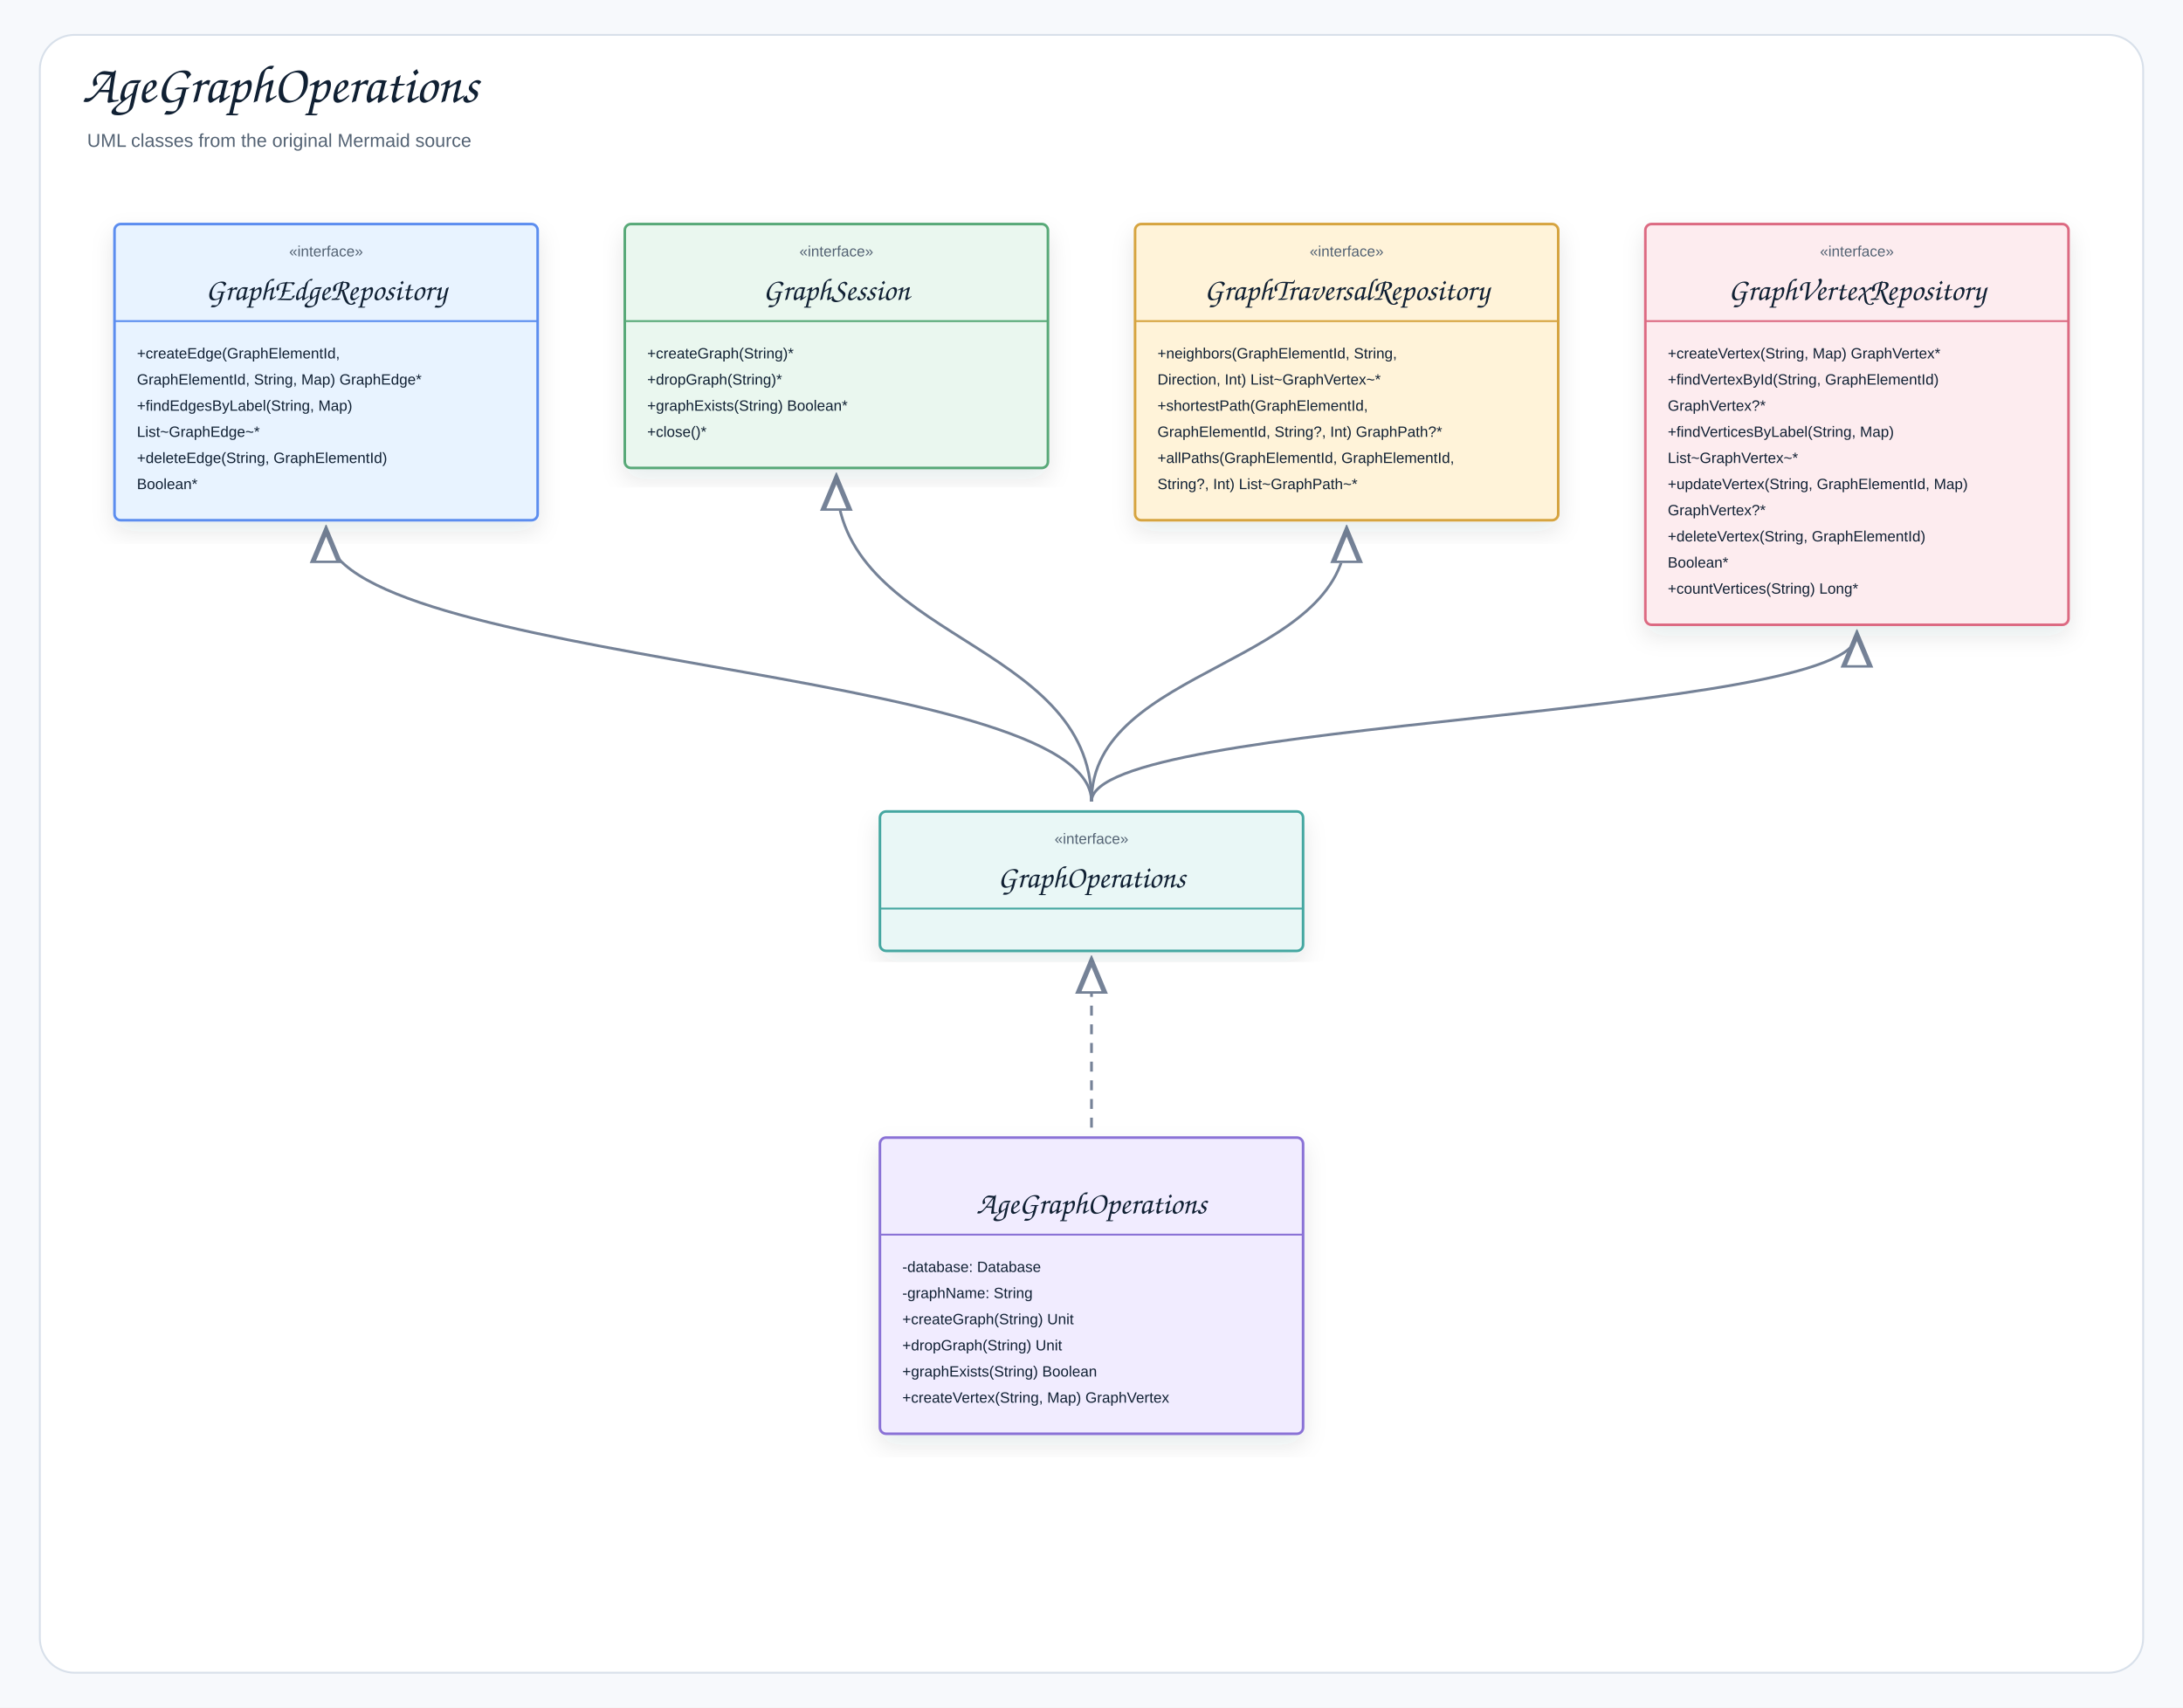
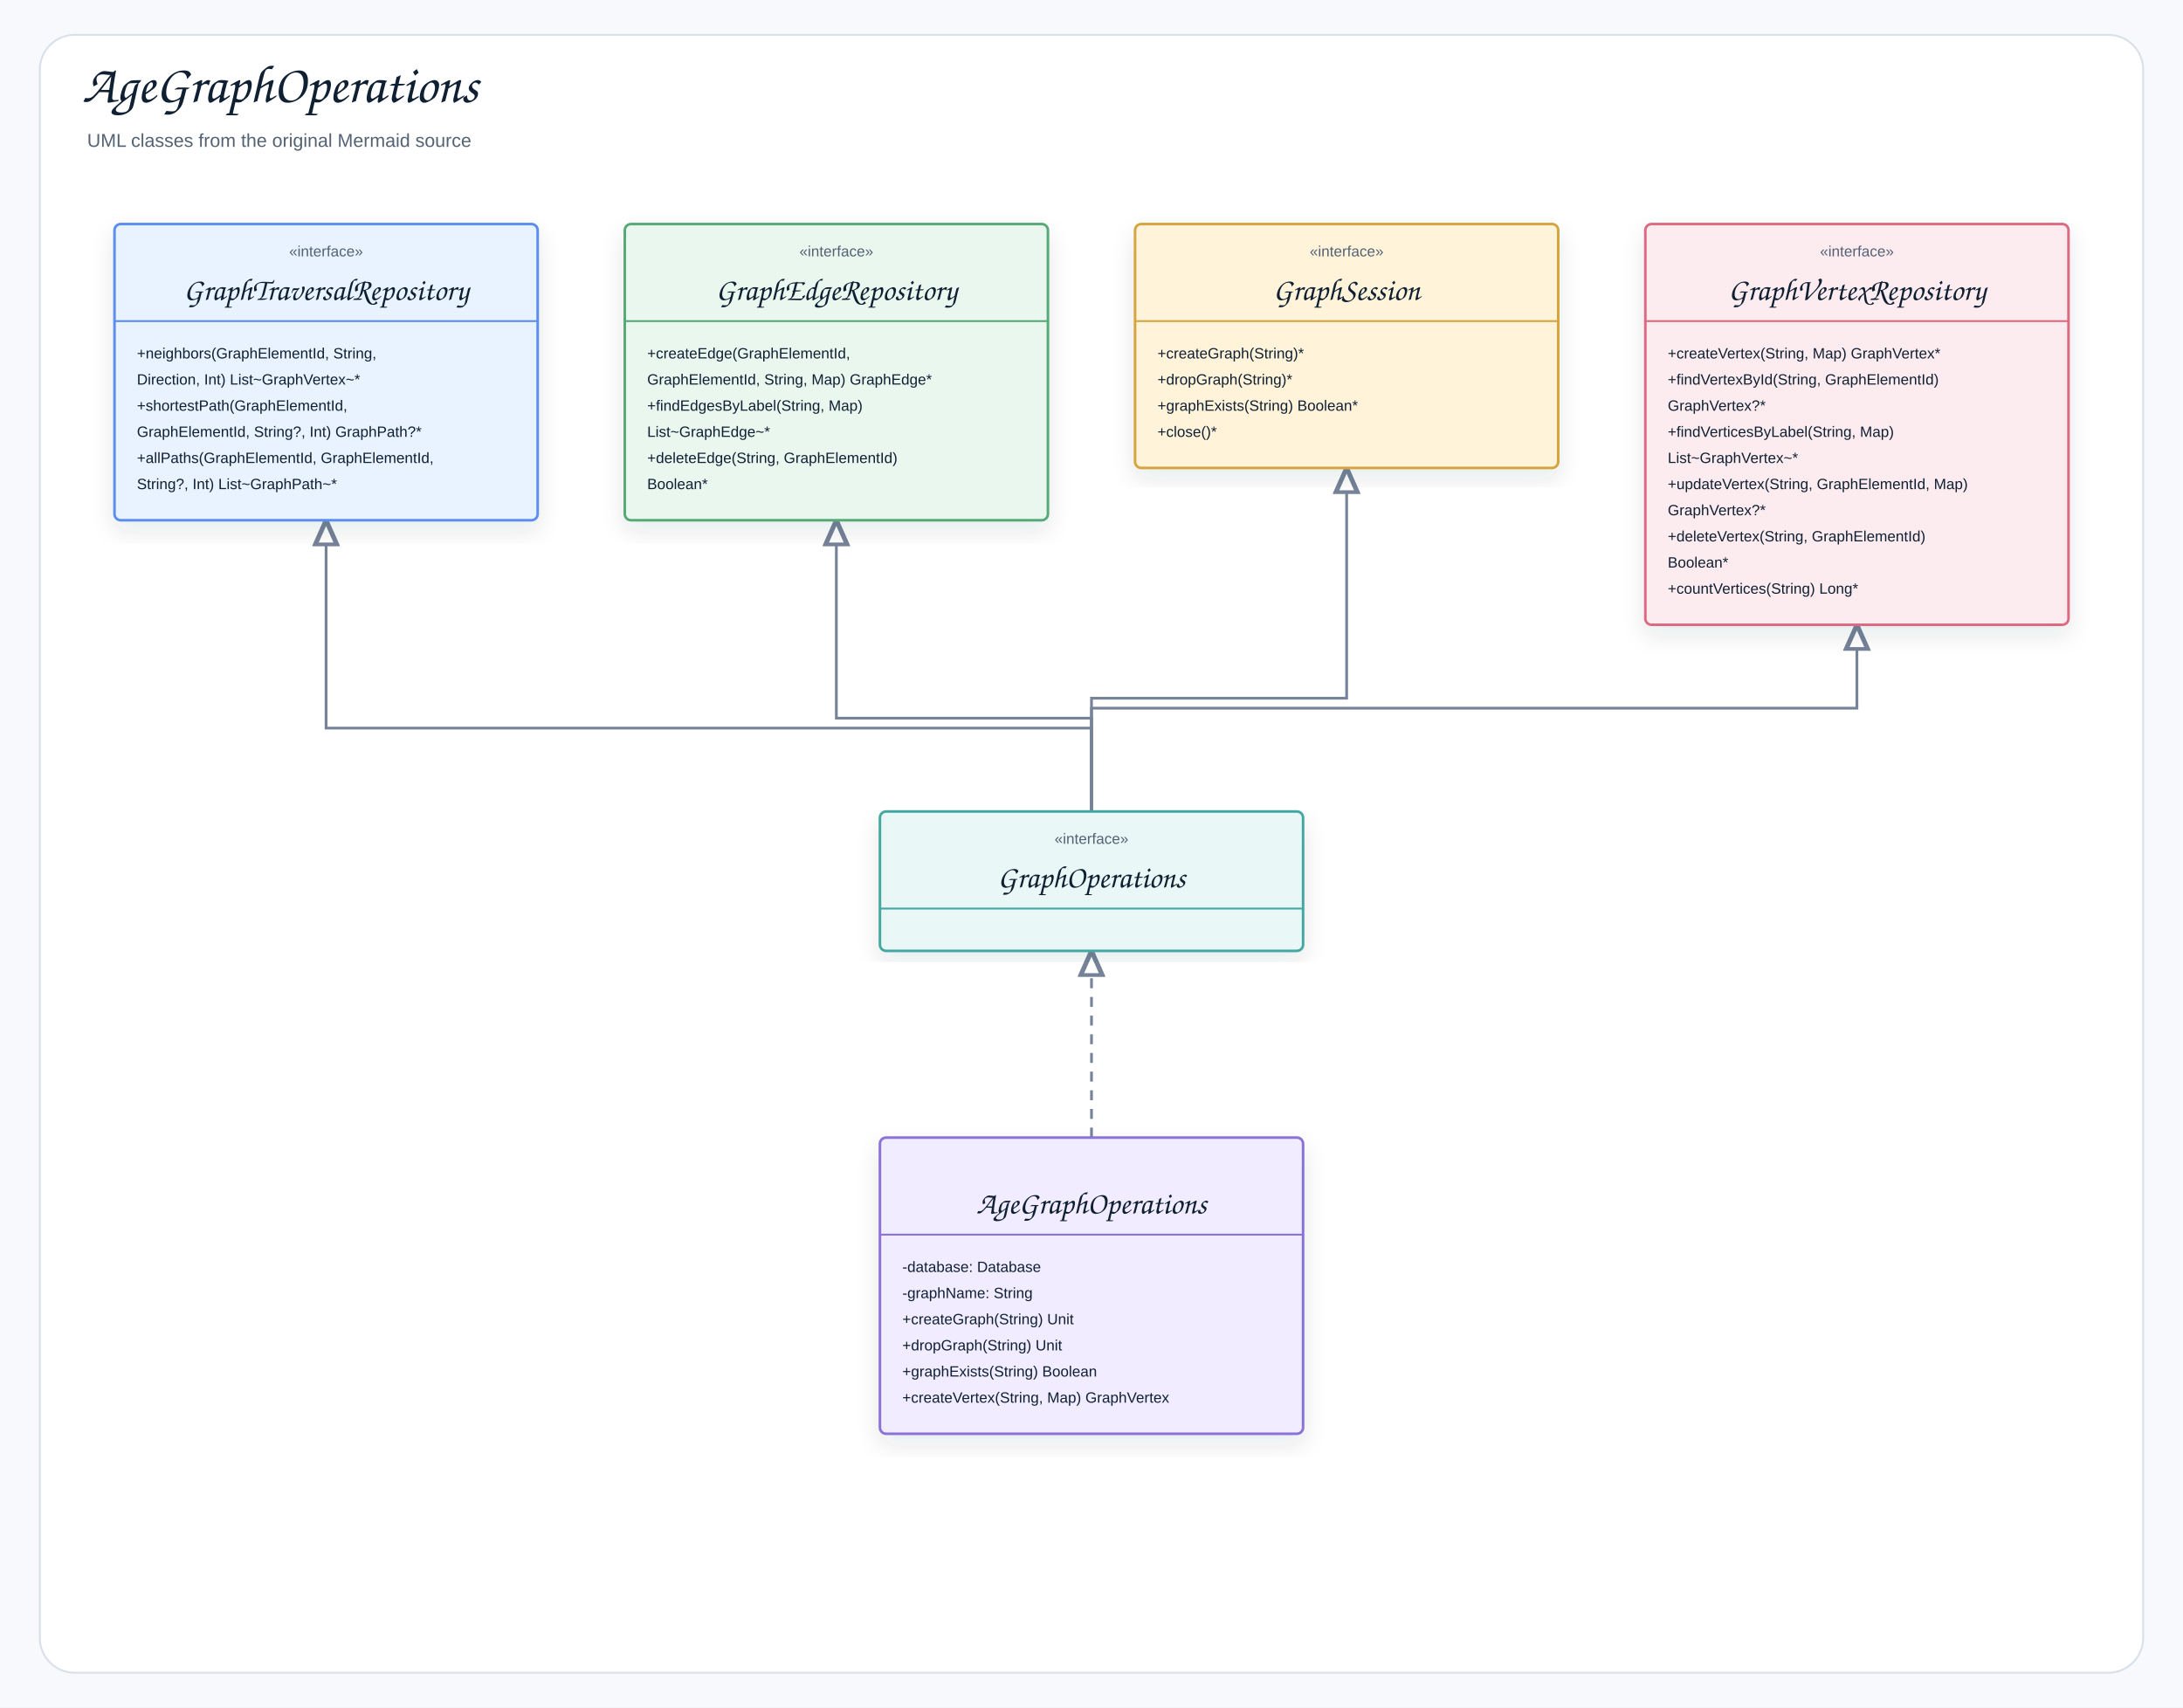
<svg xmlns="http://www.w3.org/2000/svg" width="1754" height="1372" viewBox="0 0 1754 1372" role="img" aria-label="AgeGraphOperations">
  <defs>
    <filter id="shadow" x="-8%" y="-8%" width="116%" height="116%">
      <feDropShadow dx="0" dy="8" stdDeviation="9" flood-color="#1f2937" flood-opacity="0.10" />
    </filter>
-     <marker id="openArrow" markerWidth="12" markerHeight="10" refX="10" refY="5" orient="auto" markerUnits="strokeWidth">
-       <path d="M 1 1 L 10 5 L 1 9" fill="none" stroke="#758297" stroke-width="1.8" stroke-linecap="round" stroke-linejoin="round" />
+     <marker id="openArrow" markerWidth="10" markerHeight="8" refX="8.5" refY="4" orient="auto" markerUnits="strokeWidth">
+       <path d="M 1 1 L 8.5 4 L 1 7" fill="none" stroke="#758297" stroke-width="1.7" stroke-linecap="round" stroke-linejoin="round" />
    </marker>
-     <marker id="inherit" markerWidth="14" markerHeight="12" refX="12" refY="6" orient="auto" markerUnits="strokeWidth">
-       <path d="M 0 1 L 12 6 L 0 11 Z" fill="#ffffff" stroke="#758297" stroke-width="1.8" />
+     <marker id="inherit" markerWidth="11" markerHeight="10" refX="9.5" refY="5" orient="auto" markerUnits="strokeWidth">
+       <path d="M 0.5 1 L 9.5 5 L 0.5 9 Z" fill="#ffffff" stroke="#758297" stroke-width="1.7" />
    </marker>
    <style>
    .canvas{fill:#f7f9fc}.frame{fill:#fff;stroke:#d8e0ea;stroke-width:1.5}
    .title{font-family:"Architects Daughter","Comic Sans MS","Comic Sans",cursive;font-size:43px;font-weight:400;fill:#102033}
    .subtitle{font-family:"Comic Sans MS","Comic Sans","Comic Neue",Arial,sans-serif;font-size:15px;font-weight:400;fill:#536273}
    .label{font-family:"Architects Daughter","Comic Sans MS","Comic Sans",cursive;font-size:25px;font-weight:400;fill:#102033}
    .smallLabel{font-family:"Architects Daughter","Comic Sans MS","Comic Sans",cursive;font-size:21px;font-weight:400;fill:#102033}
    .mono{font-family:"Comic Sans MS","Comic Sans","Comic Neue",Arial,sans-serif;font-size:12px;font-weight:400;fill:#102033}
    .small{font-family:"Comic Sans MS","Comic Sans","Comic Neue",Arial,sans-serif;font-size:12px;font-weight:400;fill:#536273}
    .strong{font-family:"Comic Sans MS","Comic Sans","Comic Neue",Arial,sans-serif;font-size:13px;font-weight:400;fill:#102033}
    .card{stroke-width:2.1;filter:url(#shadow)}.compartment{stroke-width:1.5;fill:none}
    .line{stroke:#758297;stroke-width:2.1;fill:none;marker-end:url(#openArrow)}
    .plainLine{stroke:#758297;stroke-width:2.1;fill:none}
    .dashed{stroke:#758297;stroke-width:2.1;stroke-dasharray:7 6;fill:none;marker-end:url(#openArrow)}
    .inheritLine{stroke:#758297;stroke-width:2.2;fill:none;marker-end:url(#inherit)}
    .implLine{stroke:#758297;stroke-width:2.2;stroke-dasharray:8 7;fill:none;marker-end:url(#inherit)}
  </style>
  </defs>
  <rect class="canvas" width="1754" height="1372" />
  <rect class="frame" x="32" y="28" width="1690" height="1316" rx="28" />
  <text class="title" x="66" y="82">AgeGraphOperations</text>
  <text class="subtitle" x="70" y="118">UML classes from the original Mermaid source</text>
-   <path class="implLine" d="M877 906 C877 839 877 839 877 772" />
-   <path class="inheritLine" d="M877 644 C877 535 1082 535 1082 426" />
-   <path class="inheritLine" d="M877 644 C877 535 262 535 262 426" />
-   <path class="inheritLine" d="M877 644 C877 577 1492 577 1492 510" />
-   <path class="inheritLine" d="M877 644 C877 514 672 514 672 384" />
+   <path class="implLine" d="M877 914 L877 764" />
+   <path class="inheritLine" d="M877 652 L877 585 L262 585 L262 418" />
+   <path class="inheritLine" d="M877 652 L877 577 L672 577 L672 418" />
+   <path class="inheritLine" d="M877 652 L877 569 L1492 569 L1492 502" />
+   <path class="inheritLine" d="M877 652 L877 561 L1082 561 L1082 376" />
  <g transform="translate(92,180)">
    <rect class="card" x="0" y="0" width="340" height="238" rx="5" fill="#E8F3FF" stroke="#5B8DEF" />
    <line class="compartment" x1="0" y1="78" x2="340" y2="78" stroke="#5B8DEF" />
+     <text class="small" x="170" y="26" text-anchor="middle">«interface»</text>
+     <text class="label" x="170" y="61" text-anchor="middle">GraphTraversalRepository</text>
+     <text class="mono" x="18" y="108">+neighbors(GraphElementId, String,</text>
+     <text class="mono" x="18" y="129">Direction, Int) List~GraphVertex~*</text>
+     <text class="mono" x="18" y="150">+shortestPath(GraphElementId,</text>
+     <text class="mono" x="18" y="171">GraphElementId, String?, Int) GraphPath?*</text>
+     <text class="mono" x="18" y="192">+allPaths(GraphElementId, GraphElementId,</text>
+     <text class="mono" x="18" y="213">String?, Int) List~GraphPath~*</text>
+   </g>
+   <g transform="translate(502,180)">
+     <rect class="card" x="0" y="0" width="340" height="238" rx="5" fill="#EAF7EF" stroke="#58A978" />
+     <line class="compartment" x1="0" y1="78" x2="340" y2="78" stroke="#58A978" />
    <text class="small" x="170" y="26" text-anchor="middle">«interface»</text>
    <text class="label" x="170" y="61" text-anchor="middle">GraphEdgeRepository</text>
    <text class="mono" x="18" y="108">+createEdge(GraphElementId,</text>
    <text class="mono" x="18" y="129">GraphElementId, String, Map) GraphEdge*</text>
    <text class="mono" x="18" y="150">+findEdgesByLabel(String, Map)</text>
    <text class="mono" x="18" y="171">List~GraphEdge~*</text>
    <text class="mono" x="18" y="192">+deleteEdge(String, GraphElementId)</text>
    <text class="mono" x="18" y="213">Boolean*</text>
  </g>
-   <g transform="translate(502,180)">
-     <rect class="card" x="0" y="0" width="340" height="196" rx="5" fill="#EAF7EF" stroke="#58A978" />
-     <line class="compartment" x1="0" y1="78" x2="340" y2="78" stroke="#58A978" />
+   <g transform="translate(912,180)">
+     <rect class="card" x="0" y="0" width="340" height="196" rx="5" fill="#FFF3D9" stroke="#D6A441" />
+     <line class="compartment" x1="0" y1="78" x2="340" y2="78" stroke="#D6A441" />
    <text class="small" x="170" y="26" text-anchor="middle">«interface»</text>
    <text class="label" x="170" y="61" text-anchor="middle">GraphSession</text>
    <text class="mono" x="18" y="108">+createGraph(String)*</text>
    <text class="mono" x="18" y="129">+dropGraph(String)*</text>
    <text class="mono" x="18" y="150">+graphExists(String) Boolean*</text>
    <text class="mono" x="18" y="171">+close()*</text>
-   </g>
-   <g transform="translate(912,180)">
-     <rect class="card" x="0" y="0" width="340" height="238" rx="5" fill="#FFF3D9" stroke="#D6A441" />
-     <line class="compartment" x1="0" y1="78" x2="340" y2="78" stroke="#D6A441" />
-     <text class="small" x="170" y="26" text-anchor="middle">«interface»</text>
-     <text class="label" x="170" y="61" text-anchor="middle">GraphTraversalRepository</text>
-     <text class="mono" x="18" y="108">+neighbors(GraphElementId, String,</text>
-     <text class="mono" x="18" y="129">Direction, Int) List~GraphVertex~*</text>
-     <text class="mono" x="18" y="150">+shortestPath(GraphElementId,</text>
-     <text class="mono" x="18" y="171">GraphElementId, String?, Int) GraphPath?*</text>
-     <text class="mono" x="18" y="192">+allPaths(GraphElementId, GraphElementId,</text>
-     <text class="mono" x="18" y="213">String?, Int) List~GraphPath~*</text>
  </g>
  <g transform="translate(1322,180)">
    <rect class="card" x="0" y="0" width="340" height="322" rx="5" fill="#FDECEF" stroke="#DC6B82" />
    <line class="compartment" x1="0" y1="78" x2="340" y2="78" stroke="#DC6B82" />
    <text class="small" x="170" y="26" text-anchor="middle">«interface»</text>
    <text class="label" x="170" y="61" text-anchor="middle">GraphVertexRepository</text>
    <text class="mono" x="18" y="108">+createVertex(String, Map) GraphVertex*</text>
    <text class="mono" x="18" y="129">+findVertexById(String, GraphElementId)</text>
    <text class="mono" x="18" y="150">GraphVertex?*</text>
    <text class="mono" x="18" y="171">+findVerticesByLabel(String, Map)</text>
    <text class="mono" x="18" y="192">List~GraphVertex~*</text>
    <text class="mono" x="18" y="213">+updateVertex(String, GraphElementId, Map)</text>
    <text class="mono" x="18" y="234">GraphVertex?*</text>
    <text class="mono" x="18" y="255">+deleteVertex(String, GraphElementId)</text>
    <text class="mono" x="18" y="276">Boolean*</text>
    <text class="mono" x="18" y="297">+countVertices(String) Long*</text>
  </g>
  <g transform="translate(707,652)">
    <rect class="card" x="0" y="0" width="340" height="112" rx="5" fill="#E9F7F6" stroke="#45A7A1" />
    <line class="compartment" x1="0" y1="78" x2="340" y2="78" stroke="#45A7A1" />
    <text class="small" x="170" y="26" text-anchor="middle">«interface»</text>
    <text class="label" x="170" y="61" text-anchor="middle">GraphOperations</text>
  </g>
  <g transform="translate(707,914)">
    <rect class="card" x="0" y="0" width="340" height="238" rx="5" fill="#F1ECFF" stroke="#8A72D6" />
    <line class="compartment" x1="0" y1="78" x2="340" y2="78" stroke="#8A72D6" />
    <text class="small" x="170" y="26" text-anchor="middle" />
    <text class="label" x="170" y="61" text-anchor="middle">AgeGraphOperations</text>
    <text class="mono" x="18" y="108">-database: Database</text>
    <text class="mono" x="18" y="129">-graphName: String</text>
    <text class="mono" x="18" y="150">+createGraph(String) Unit</text>
    <text class="mono" x="18" y="171">+dropGraph(String) Unit</text>
    <text class="mono" x="18" y="192">+graphExists(String) Boolean</text>
    <text class="mono" x="18" y="213">+createVertex(String, Map) GraphVertex</text>
  </g>
</svg>
